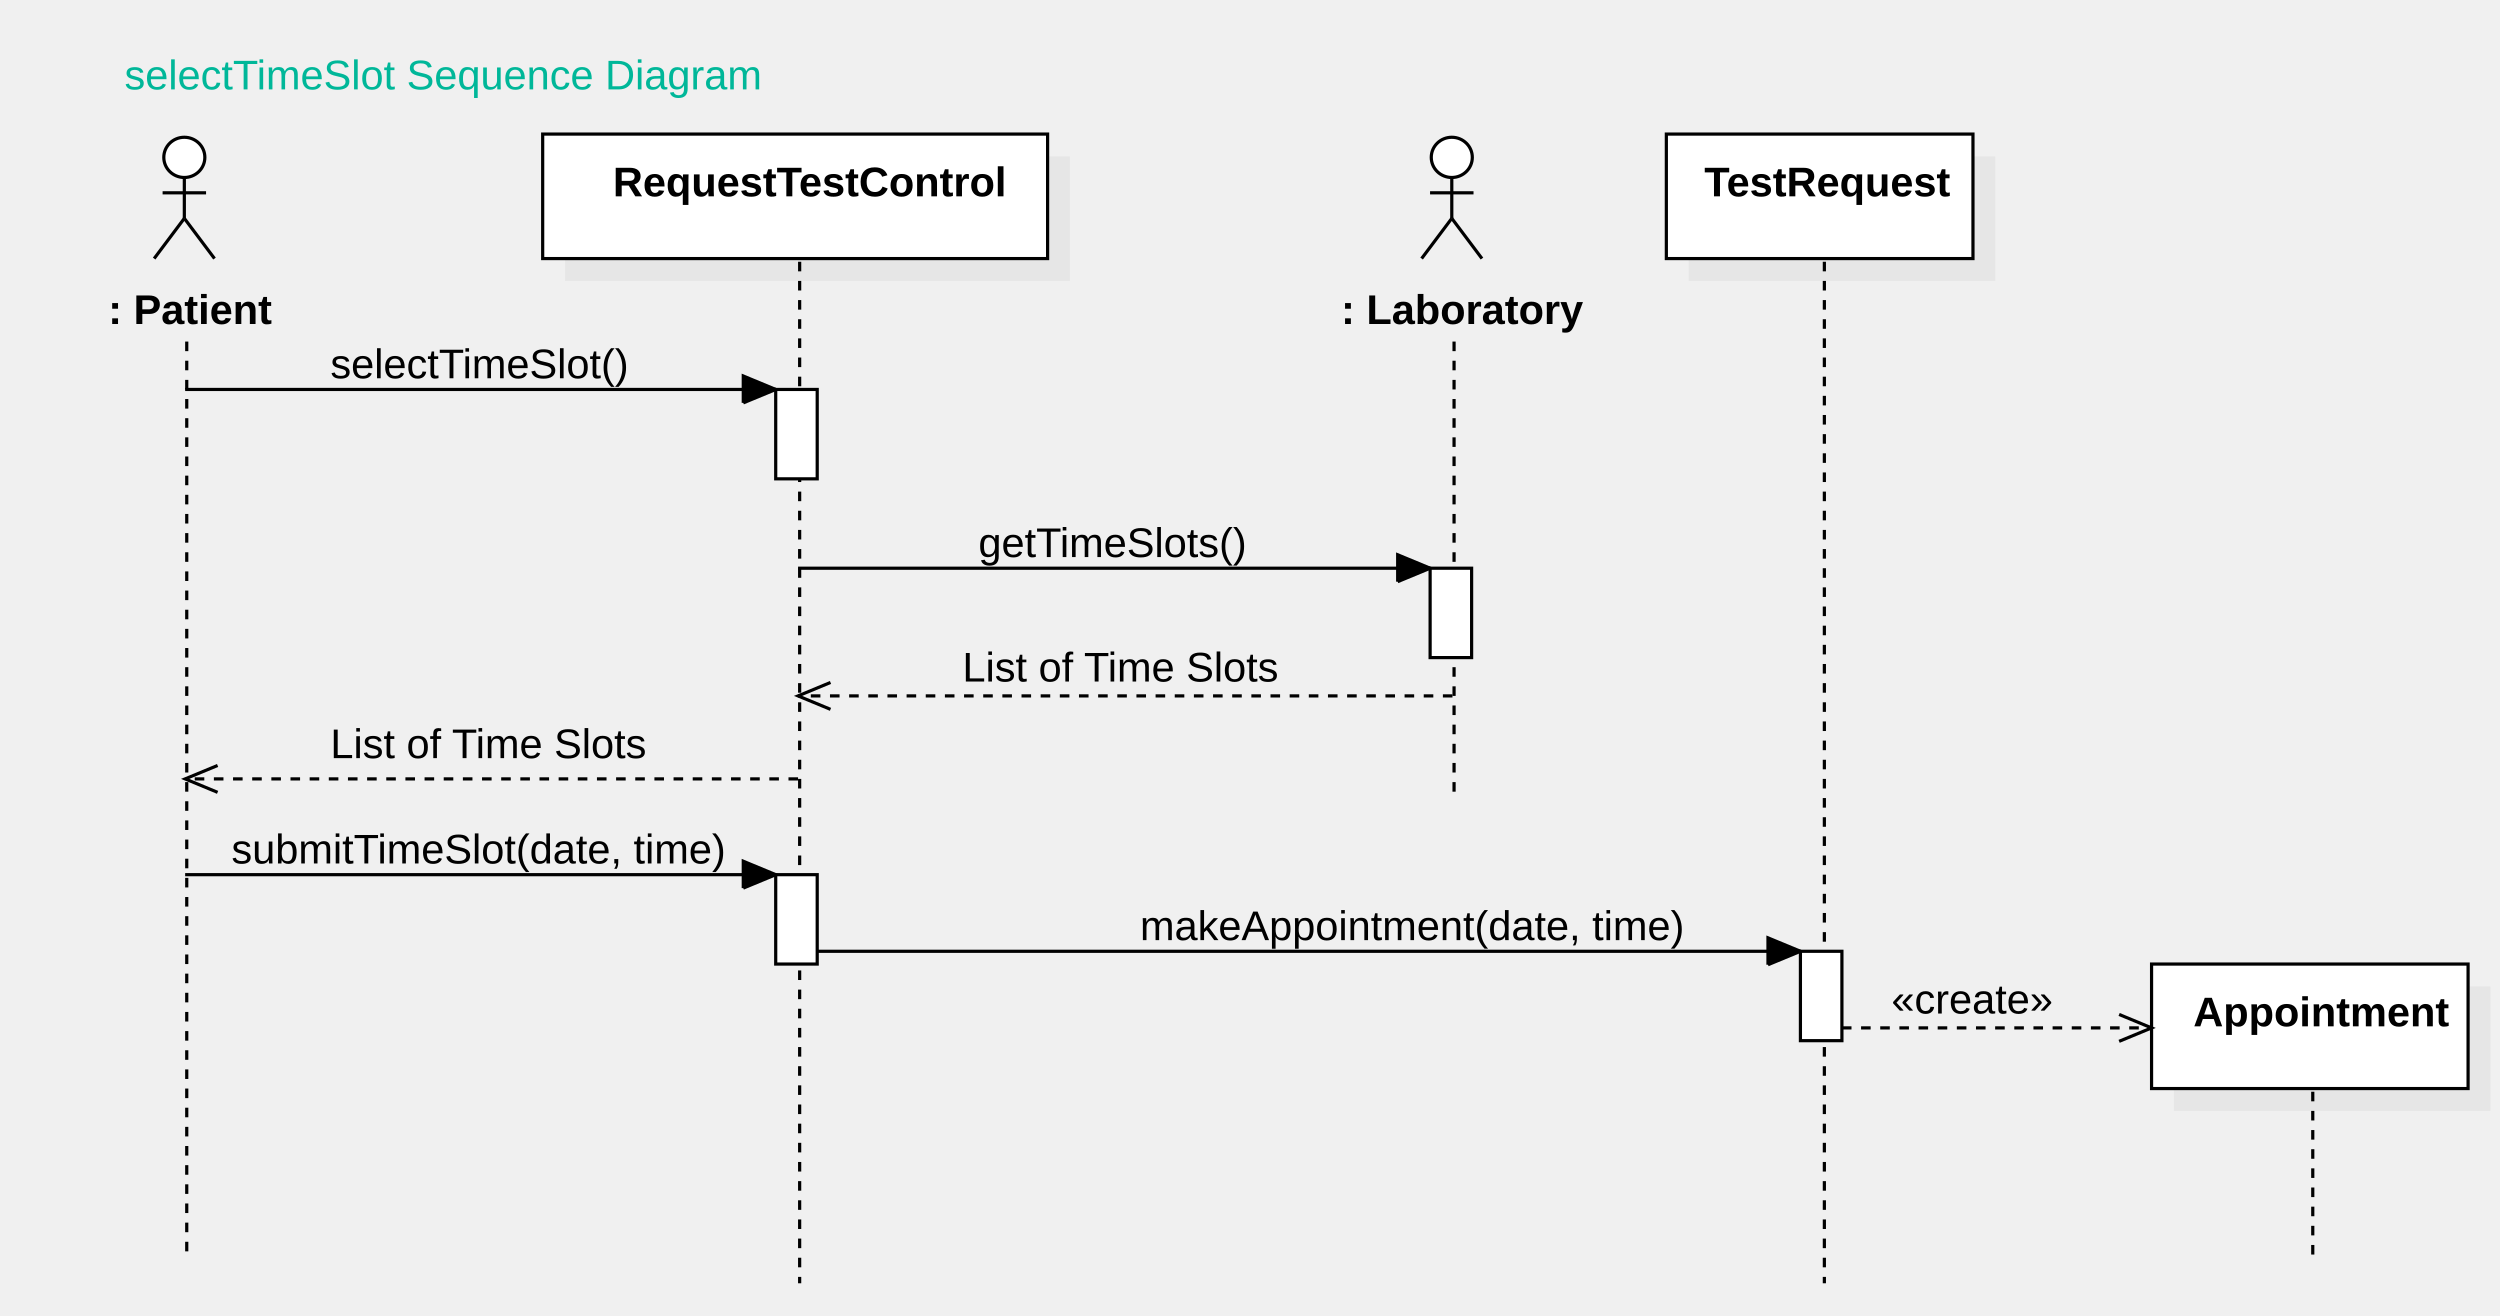
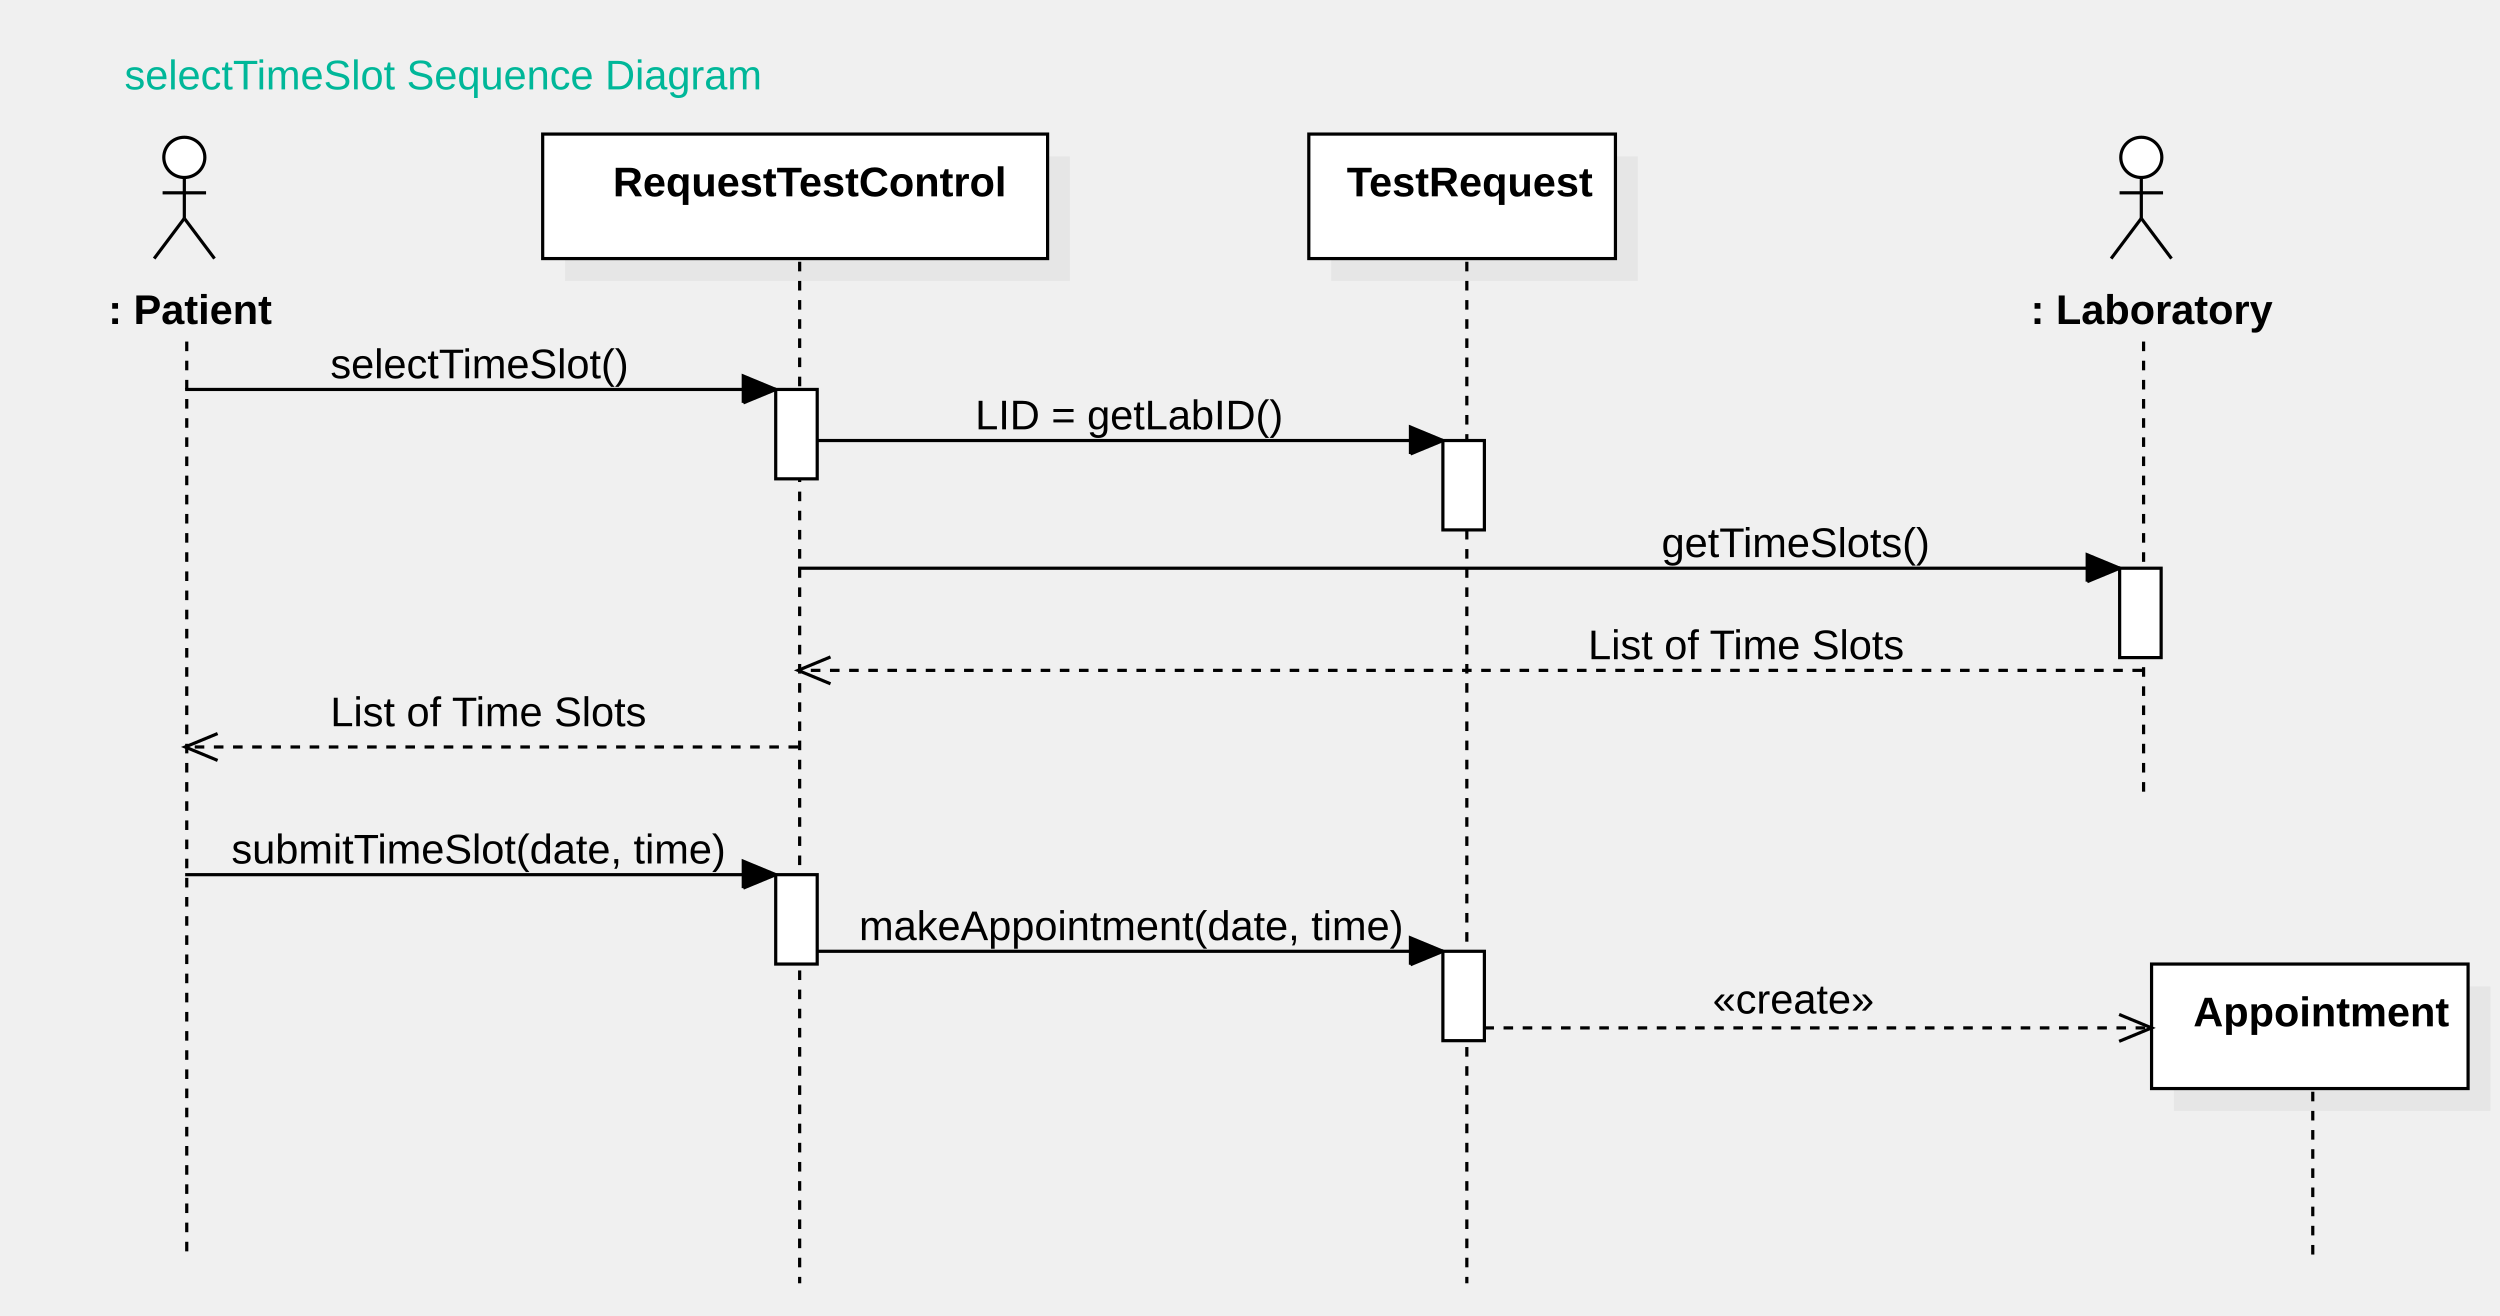
<svg xmlns="http://www.w3.org/2000/svg" version="1.1" width="783.152" height="412">
  <defs />
  <g>
    <text fill="#eeeeee" stroke="none" font-family="Arial" font-size="24px" font-style="normal" font-weight="normal" text-decoration="none" x="0" y="0" />
    <text fill="#eeeeee" stroke="none" font-family="Arial" font-size="24px" font-style="normal" font-weight="normal" text-decoration="none" x="0" y="30" />
    <text fill="#eeeeee" stroke="none" font-family="Arial" font-size="24px" font-style="normal" font-weight="normal" text-decoration="none" x="0" y="60" />
    <text fill="#eeeeee" stroke="none" font-family="Arial" font-size="24px" font-style="normal" font-weight="normal" text-decoration="none" x="0" y="90" />
    <text fill="#eeeeee" stroke="none" font-family="Arial" font-size="24px" font-style="normal" font-weight="normal" text-decoration="none" x="0" y="120" />
    <text fill="#eeeeee" stroke="none" font-family="Arial" font-size="24px" font-style="normal" font-weight="normal" text-decoration="none" x="0" y="150" />
    <text fill="#eeeeee" stroke="none" font-family="Arial" font-size="24px" font-style="normal" font-weight="normal" text-decoration="none" x="0" y="180" />
    <text fill="#eeeeee" stroke="none" font-family="Arial" font-size="24px" font-style="normal" font-weight="normal" text-decoration="none" x="0" y="210" />
    <text fill="#eeeeee" stroke="none" font-family="Arial" font-size="24px" font-style="normal" font-weight="normal" text-decoration="none" x="0" y="240" />
    <text fill="#eeeeee" stroke="none" font-family="Arial" font-size="24px" font-style="normal" font-weight="normal" text-decoration="none" x="0" y="270" />
    <text fill="#eeeeee" stroke="none" font-family="Arial" font-size="24px" font-style="normal" font-weight="normal" text-decoration="none" x="0" y="300" />
    <text fill="#eeeeee" stroke="none" font-family="Arial" font-size="24px" font-style="normal" font-weight="normal" text-decoration="none" x="0" y="330" />
    <text fill="#eeeeee" stroke="none" font-family="Arial" font-size="24px" font-style="normal" font-weight="normal" text-decoration="none" x="0" y="360" />
    <text fill="#eeeeee" stroke="none" font-family="Arial" font-size="24px" font-style="normal" font-weight="normal" text-decoration="none" x="0" y="390" />
    <text fill="#eeeeee" stroke="none" font-family="Arial" font-size="24px" font-style="normal" font-weight="normal" text-decoration="none" x="200" y="0" />
    <text fill="#eeeeee" stroke="none" font-family="Arial" font-size="24px" font-style="normal" font-weight="normal" text-decoration="none" x="200" y="30" />
    <text fill="#eeeeee" stroke="none" font-family="Arial" font-size="24px" font-style="normal" font-weight="normal" text-decoration="none" x="200" y="60" />
    <text fill="#eeeeee" stroke="none" font-family="Arial" font-size="24px" font-style="normal" font-weight="normal" text-decoration="none" x="200" y="90" />
    <text fill="#eeeeee" stroke="none" font-family="Arial" font-size="24px" font-style="normal" font-weight="normal" text-decoration="none" x="200" y="120" />
    <text fill="#eeeeee" stroke="none" font-family="Arial" font-size="24px" font-style="normal" font-weight="normal" text-decoration="none" x="200" y="150" />
    <text fill="#eeeeee" stroke="none" font-family="Arial" font-size="24px" font-style="normal" font-weight="normal" text-decoration="none" x="200" y="180" />
    <text fill="#eeeeee" stroke="none" font-family="Arial" font-size="24px" font-style="normal" font-weight="normal" text-decoration="none" x="200" y="210" />
    <text fill="#eeeeee" stroke="none" font-family="Arial" font-size="24px" font-style="normal" font-weight="normal" text-decoration="none" x="200" y="240" />
    <text fill="#eeeeee" stroke="none" font-family="Arial" font-size="24px" font-style="normal" font-weight="normal" text-decoration="none" x="200" y="270" />
    <text fill="#eeeeee" stroke="none" font-family="Arial" font-size="24px" font-style="normal" font-weight="normal" text-decoration="none" x="200" y="300" />
    <text fill="#eeeeee" stroke="none" font-family="Arial" font-size="24px" font-style="normal" font-weight="normal" text-decoration="none" x="200" y="330" />
    <text fill="#eeeeee" stroke="none" font-family="Arial" font-size="24px" font-style="normal" font-weight="normal" text-decoration="none" x="200" y="360" />
    <text fill="#eeeeee" stroke="none" font-family="Arial" font-size="24px" font-style="normal" font-weight="normal" text-decoration="none" x="200" y="390" />
    <text fill="#eeeeee" stroke="none" font-family="Arial" font-size="24px" font-style="normal" font-weight="normal" text-decoration="none" x="400" y="0" />
    <text fill="#eeeeee" stroke="none" font-family="Arial" font-size="24px" font-style="normal" font-weight="normal" text-decoration="none" x="400" y="30" />
    <text fill="#eeeeee" stroke="none" font-family="Arial" font-size="24px" font-style="normal" font-weight="normal" text-decoration="none" x="400" y="60" />
    <text fill="#eeeeee" stroke="none" font-family="Arial" font-size="24px" font-style="normal" font-weight="normal" text-decoration="none" x="400" y="90" />
    <text fill="#eeeeee" stroke="none" font-family="Arial" font-size="24px" font-style="normal" font-weight="normal" text-decoration="none" x="400" y="120" />
    <text fill="#eeeeee" stroke="none" font-family="Arial" font-size="24px" font-style="normal" font-weight="normal" text-decoration="none" x="400" y="150" />
    <text fill="#eeeeee" stroke="none" font-family="Arial" font-size="24px" font-style="normal" font-weight="normal" text-decoration="none" x="400" y="180" />
    <text fill="#eeeeee" stroke="none" font-family="Arial" font-size="24px" font-style="normal" font-weight="normal" text-decoration="none" x="400" y="210" />
    <text fill="#eeeeee" stroke="none" font-family="Arial" font-size="24px" font-style="normal" font-weight="normal" text-decoration="none" x="400" y="240" />
    <text fill="#eeeeee" stroke="none" font-family="Arial" font-size="24px" font-style="normal" font-weight="normal" text-decoration="none" x="400" y="270" />
    <text fill="#eeeeee" stroke="none" font-family="Arial" font-size="24px" font-style="normal" font-weight="normal" text-decoration="none" x="400" y="300" />
    <text fill="#eeeeee" stroke="none" font-family="Arial" font-size="24px" font-style="normal" font-weight="normal" text-decoration="none" x="400" y="330" />
    <text fill="#eeeeee" stroke="none" font-family="Arial" font-size="24px" font-style="normal" font-weight="normal" text-decoration="none" x="400" y="360" />
    <text fill="#eeeeee" stroke="none" font-family="Arial" font-size="24px" font-style="normal" font-weight="normal" text-decoration="none" x="400" y="390" />
    <text fill="#eeeeee" stroke="none" font-family="Arial" font-size="24px" font-style="normal" font-weight="normal" text-decoration="none" x="600" y="0" />
    <text fill="#eeeeee" stroke="none" font-family="Arial" font-size="24px" font-style="normal" font-weight="normal" text-decoration="none" x="600" y="30" />
    <text fill="#eeeeee" stroke="none" font-family="Arial" font-size="24px" font-style="normal" font-weight="normal" text-decoration="none" x="600" y="60" />
    <text fill="#eeeeee" stroke="none" font-family="Arial" font-size="24px" font-style="normal" font-weight="normal" text-decoration="none" x="600" y="90" />
    <text fill="#eeeeee" stroke="none" font-family="Arial" font-size="24px" font-style="normal" font-weight="normal" text-decoration="none" x="600" y="120" />
    <text fill="#eeeeee" stroke="none" font-family="Arial" font-size="24px" font-style="normal" font-weight="normal" text-decoration="none" x="600" y="150" />
    <text fill="#eeeeee" stroke="none" font-family="Arial" font-size="24px" font-style="normal" font-weight="normal" text-decoration="none" x="600" y="180" />
    <text fill="#eeeeee" stroke="none" font-family="Arial" font-size="24px" font-style="normal" font-weight="normal" text-decoration="none" x="600" y="210" />
    <text fill="#eeeeee" stroke="none" font-family="Arial" font-size="24px" font-style="normal" font-weight="normal" text-decoration="none" x="600" y="240" />
    <text fill="#eeeeee" stroke="none" font-family="Arial" font-size="24px" font-style="normal" font-weight="normal" text-decoration="none" x="600" y="270" />
    <text fill="#eeeeee" stroke="none" font-family="Arial" font-size="24px" font-style="normal" font-weight="normal" text-decoration="none" x="600" y="300" />
    <text fill="#eeeeee" stroke="none" font-family="Arial" font-size="24px" font-style="normal" font-weight="normal" text-decoration="none" x="600" y="330" />
    <text fill="#eeeeee" stroke="none" font-family="Arial" font-size="24px" font-style="normal" font-weight="normal" text-decoration="none" x="600" y="360" />
    <text fill="#eeeeee" stroke="none" font-family="Arial" font-size="24px" font-style="normal" font-weight="normal" text-decoration="none" x="600" y="390" />
    <g transform="translate(-190,2) scale(1,1)">
      <path fill="#ffffff" stroke="none" d="M 241.314 47.3 C 241.314 43.821 244.193 41 247.743 41 C 251.294 41 254.172 43.821 254.172 47.3 C 254.172 50.779 251.294 53.6 247.743 53.6 C 244.193 53.6 241.314 50.779 241.314 47.3 Z" />
    </g>
    <g transform="translate(-190,2) scale(1,1)">
      <path fill="none" stroke="#000000" d="M 241.314 47.3 C 241.314 43.821 244.193 41 247.743 41 C 251.294 41 254.172 43.821 254.172 47.3 C 254.172 50.779 251.294 53.6 247.743 53.6 C 244.193 53.6 241.314 50.779 241.314 47.3 Z" stroke-miterlimit="10" />
    </g>
    <g transform="translate(-190,2) scale(1,1)">
      <path fill="none" stroke="#000000" d="M 247.743 53.6 L 247.743 66.4" stroke-miterlimit="10" />
    </g>
    <g transform="translate(-190,2) scale(1,1)">
      <path fill="none" stroke="#000000" d="M 240.936 58.4 L 254.551 58.4" stroke-miterlimit="10" />
    </g>
    <g transform="translate(-190,2) scale(1,1)">
      <path fill="none" stroke="#000000" d="M 247.743 66.4 L 238.289 79" stroke-miterlimit="10" />
    </g>
    <g transform="translate(-190,2) scale(1,1)">
      <path fill="none" stroke="#000000" d="M 247.743 66.4 L 257.198 79" stroke-miterlimit="10" />
    </g>
    <g transform="translate(-190,2) scale(1,1)">
      <g>
        <path fill="none" stroke="none" />
        <text fill="#000000" stroke="none" font-family="Arial" font-size="13px" font-style="normal" font-weight="bold" text-decoration="none" x="223.895" y="99.5">: Patient</text>
      </g>
    </g>
    <g transform="translate(-190,2) scale(1,1)">
      <path fill="none" stroke="#000000" d="M 248.5 105 L 248.5 392" stroke-miterlimit="10" stroke-dasharray="3" />
    </g>
    <g transform="translate(-190,2) scale(1,1)">
      <rect fill="#C0C0C0" stroke="none" x="367" y="47" width="158.172" height="39" opacity="0.2" />
    </g>
    <g transform="translate(-190,2) scale(1,1)">
      <rect fill="#ffffff" stroke="none" x="360" y="40" width="158.172" height="39" />
    </g>
    <g transform="translate(-190,2) scale(1,1)">
      <path fill="none" stroke="#000000" d="M 360 40 L 518.172 40 L 518.172 79 L 360 79 L 360 40 Z Z" stroke-miterlimit="10" />
    </g>
    <g transform="translate(-190,2) scale(1,1)">
      <g>
        <path fill="none" stroke="none" />
        <text fill="#000000" stroke="none" font-family="Arial" font-size="13px" font-style="normal" font-weight="bold" text-decoration="none" x="382.002" y="59.5">RequestTestControl</text>
      </g>
    </g>
    <g transform="translate(-190,2) scale(1,1)">
      <path fill="none" stroke="#000000" d="M 440.5 80 L 440.5 400" stroke-miterlimit="10" stroke-dasharray="3" />
    </g>
    <g transform="translate(-190,2) scale(1,1)">
      <rect fill="#C0C0C0" stroke="none" x="871" y="307" width="99.152" height="39" opacity="0.2" />
    </g>
    <g transform="translate(-190,2) scale(1,1)">
      <rect fill="#ffffff" stroke="none" x="864" y="300" width="99.152" height="39" />
    </g>
    <g transform="translate(-190,2) scale(1,1)">
      <path fill="none" stroke="#000000" d="M 864 300 L 963.152 300 L 963.152 339 L 864 339 L 864 300 Z Z" stroke-miterlimit="10" />
    </g>
    <g transform="translate(-190,2) scale(1,1)">
      <g>
        <path fill="none" stroke="none" />
        <text fill="#000000" stroke="none" font-family="Arial" font-size="13px" font-style="normal" font-weight="bold" text-decoration="none" x="877.08" y="319.5">Appointment</text>
      </g>
    </g>
    <g transform="translate(-190,2) scale(1,1)">
      <path fill="none" stroke="#000000" d="M 914.5 340 L 914.5 392" stroke-miterlimit="10" stroke-dasharray="3" />
    </g>
    <g transform="translate(-190,2) scale(1,1)">
-       <path fill="#ffffff" stroke="none" d="M 638.36 47.3 C 638.36 43.821 641.238 41 644.789 41 C 648.34 41 651.218 43.821 651.218 47.3 C 651.218 50.779 648.34 53.6 644.789 53.6 C 641.238 53.6 638.36 50.779 638.36 47.3 Z" />
-     </g>
-     <g transform="translate(-190,2) scale(1,1)">
-       <path fill="none" stroke="#000000" d="M 638.36 47.3 C 638.36 43.821 641.238 41 644.789 41 C 648.34 41 651.218 43.821 651.218 47.3 C 651.218 50.779 648.34 53.6 644.789 53.6 C 641.238 53.6 638.36 50.779 638.36 47.3 Z" stroke-miterlimit="10" />
-     </g>
-     <g transform="translate(-190,2) scale(1,1)">
-       <path fill="none" stroke="#000000" d="M 644.789 53.6 L 644.789 66.4" stroke-miterlimit="10" />
-     </g>
-     <g transform="translate(-190,2) scale(1,1)">
-       <path fill="none" stroke="#000000" d="M 637.982 58.4 L 651.596 58.4" stroke-miterlimit="10" />
-     </g>
-     <g transform="translate(-190,2) scale(1,1)">
-       <path fill="none" stroke="#000000" d="M 644.789 66.4 L 635.335 79" stroke-miterlimit="10" />
-     </g>
-     <g transform="translate(-190,2) scale(1,1)">
-       <path fill="none" stroke="#000000" d="M 644.789 66.4 L 654.244 79" stroke-miterlimit="10" />
-     </g>
-     <g transform="translate(-190,2) scale(1,1)">
-       <g>
-         <path fill="none" stroke="none" />
-         <text fill="#000000" stroke="none" font-family="Arial" font-size="13px" font-style="normal" font-weight="bold" text-decoration="none" x="610.102" y="99.5">: Laboratory</text>
-       </g>
-     </g>
-     <g transform="translate(-190,2) scale(1,1)">
-       <path fill="none" stroke="#000000" d="M 645.5 105 L 645.5 248" stroke-miterlimit="10" stroke-dasharray="3" />
+       <path fill="#ffffff" stroke="none" d="M 854.36 47.3 C 854.36 43.821 857.238 41 860.789 41 C 864.34 41 867.218 43.821 867.218 47.3 C 867.218 50.779 864.34 53.6 860.789 53.6 C 857.238 53.6 854.36 50.779 854.36 47.3 Z" />
+     </g>
+     <g transform="translate(-190,2) scale(1,1)">
+       <path fill="none" stroke="#000000" d="M 854.36 47.3 C 854.36 43.821 857.238 41 860.789 41 C 864.34 41 867.218 43.821 867.218 47.3 C 867.218 50.779 864.34 53.6 860.789 53.6 C 857.238 53.6 854.36 50.779 854.36 47.3 Z" stroke-miterlimit="10" />
+     </g>
+     <g transform="translate(-190,2) scale(1,1)">
+       <path fill="none" stroke="#000000" d="M 860.789 53.6 L 860.789 66.4" stroke-miterlimit="10" />
+     </g>
+     <g transform="translate(-190,2) scale(1,1)">
+       <path fill="none" stroke="#000000" d="M 853.982 58.4 L 867.596 58.4" stroke-miterlimit="10" />
+     </g>
+     <g transform="translate(-190,2) scale(1,1)">
+       <path fill="none" stroke="#000000" d="M 860.789 66.4 L 851.335 79" stroke-miterlimit="10" />
+     </g>
+     <g transform="translate(-190,2) scale(1,1)">
+       <path fill="none" stroke="#000000" d="M 860.789 66.4 L 870.244 79" stroke-miterlimit="10" />
+     </g>
+     <g transform="translate(-190,2) scale(1,1)">
+       <g>
+         <path fill="none" stroke="none" />
+         <text fill="#000000" stroke="none" font-family="Arial" font-size="13px" font-style="normal" font-weight="bold" text-decoration="none" x="826.102" y="99.5">: Laboratory</text>
+       </g>
+     </g>
+     <g transform="translate(-190,2) scale(1,1)">
+       <path fill="none" stroke="#000000" d="M 861.5 105 L 861.5 248" stroke-miterlimit="10" stroke-dasharray="3" />
    </g>
    <g transform="translate(-190,2) scale(1,1)">
      <g>
        <path fill="none" stroke="none" />
        <text fill="#00b799" stroke="none" font-family="Arial" font-size="13px" font-style="normal" font-weight="normal" text-decoration="none" x="229" y="26">selectTimeSlot Sequence Diagram</text>
      </g>
    </g>
    <g transform="translate(-190,2) scale(1,1)">
-       <rect fill="#C0C0C0" stroke="none" x="719" y="47" width="96.054" height="39" opacity="0.2" />
-     </g>
-     <g transform="translate(-190,2) scale(1,1)">
-       <rect fill="#ffffff" stroke="none" x="712" y="40" width="96.054" height="39" />
-     </g>
-     <g transform="translate(-190,2) scale(1,1)">
-       <path fill="none" stroke="#000000" d="M 712 40 L 808.054 40 L 808.054 79 L 712 79 L 712 40 Z Z" stroke-miterlimit="10" />
-     </g>
-     <g transform="translate(-190,2) scale(1,1)">
-       <g>
-         <path fill="none" stroke="none" />
-         <text fill="#000000" stroke="none" font-family="Arial" font-size="13px" font-style="normal" font-weight="bold" text-decoration="none" x="723.896" y="59.5">TestRequest</text>
-       </g>
-     </g>
-     <g transform="translate(-190,2) scale(1,1)">
-       <path fill="none" stroke="#000000" d="M 761.5 80 L 761.5 400" stroke-miterlimit="10" stroke-dasharray="3" />
+       <rect fill="#C0C0C0" stroke="none" x="607" y="47" width="96.054" height="39" opacity="0.2" />
+     </g>
+     <g transform="translate(-190,2) scale(1,1)">
+       <rect fill="#ffffff" stroke="none" x="600" y="40" width="96.054" height="39" />
+     </g>
+     <g transform="translate(-190,2) scale(1,1)">
+       <path fill="none" stroke="#000000" d="M 600 40 L 696.054 40 L 696.054 79 L 600 79 L 600 40 Z Z" stroke-miterlimit="10" />
+     </g>
+     <g transform="translate(-190,2) scale(1,1)">
+       <g>
+         <path fill="none" stroke="none" />
+         <text fill="#000000" stroke="none" font-family="Arial" font-size="13px" font-style="normal" font-weight="bold" text-decoration="none" x="611.896" y="59.5">TestRequest</text>
+       </g>
+     </g>
+     <g transform="translate(-190,2) scale(1,1)">
+       <path fill="none" stroke="#000000" d="M 649.5 80 L 649.5 400" stroke-miterlimit="10" stroke-dasharray="3" />
    </g>
    <g transform="translate(-190,2) scale(1,1)">
      <path fill="none" stroke="#000000" d="M 248 120 L 433 120" stroke-miterlimit="10" />
    </g>
    <g transform="translate(-190,2) scale(1,1)">
      <path fill="#000000" stroke="none" d="M 422.837 124.21 L 433 120 L 422.837 115.79" />
    </g>
    <g transform="translate(-190,2) scale(1,1)">
      <path fill="none" stroke="#000000" d="M 422.837 124.21 L 433 120 L 422.837 115.79 L 422.837 124.21" stroke-miterlimit="10" />
    </g>
    <g transform="translate(-190,2) scale(1,1)">
      <g>
        <path fill="none" stroke="none" />
        <text fill="#000000" stroke="none" font-family="Arial" font-size="13px" font-style="normal" font-weight="normal" text-decoration="none" x="293.5" y="116.5">selectTimeSlot()</text>
      </g>
    </g>
    <g transform="translate(-190,2) scale(1,1)">
      <rect fill="#ffffff" stroke="none" x="433" y="120" width="13" height="28" />
    </g>
    <g transform="translate(-190,2) scale(1,1)">
      <path fill="none" stroke="#000000" d="M 433 120 L 446 120 L 446 148 L 433 148 L 433 120 Z Z" stroke-miterlimit="10" />
    </g>
    <g transform="translate(-190,2) scale(1,1)">
-       <path fill="none" stroke="#000000" d="M 440 176 L 638 176" stroke-miterlimit="10" />
-     </g>
-     <g transform="translate(-190,2) scale(1,1)">
-       <path fill="#000000" stroke="none" d="M 627.837 180.21 L 638 176 L 627.837 171.79" />
-     </g>
-     <g transform="translate(-190,2) scale(1,1)">
-       <path fill="none" stroke="#000000" d="M 627.837 180.21 L 638 176 L 627.837 171.79 L 627.837 180.21" stroke-miterlimit="10" />
-     </g>
-     <g transform="translate(-190,2) scale(1,1)">
-       <g>
-         <path fill="none" stroke="none" />
-         <text fill="#000000" stroke="none" font-family="Arial" font-size="13px" font-style="normal" font-weight="normal" text-decoration="none" x="496.5" y="172.5">getTimeSlots()</text>
-       </g>
-     </g>
-     <g transform="translate(-190,2) scale(1,1)">
-       <rect fill="#ffffff" stroke="none" x="638" y="176" width="13" height="28" />
-     </g>
-     <g transform="translate(-190,2) scale(1,1)">
-       <path fill="none" stroke="#000000" d="M 638 176 L 651 176 L 651 204 L 638 204 L 638 176 Z Z" stroke-miterlimit="10" />
-     </g>
-     <g transform="translate(-190,2) scale(1,1)">
-       <path fill="none" stroke="#000000" d="M 645 216 L 440 216" stroke-miterlimit="10" stroke-dasharray="3" />
-     </g>
-     <g transform="translate(-190,2) scale(1,1)">
-       <path fill="none" stroke="#000000" d="M 450.163 211.79 L 440 216 L 450.163 220.21" stroke-miterlimit="10" />
-     </g>
-     <g transform="translate(-190,2) scale(1,1)">
-       <g>
-         <path fill="none" stroke="none" />
-         <text fill="#000000" stroke="none" font-family="Arial" font-size="13px" font-style="normal" font-weight="normal" text-decoration="none" x="491.5" y="211.5">List of Time Slots</text>
-       </g>
-     </g>
-     <g transform="translate(-190,2) scale(1,1)">
-       <path fill="none" stroke="#000000" d="M 440 242 L 248 242" stroke-miterlimit="10" stroke-dasharray="3" />
-     </g>
-     <g transform="translate(-190,2) scale(1,1)">
-       <path fill="none" stroke="#000000" d="M 258.163 237.79 L 248 242 L 258.163 246.21" stroke-miterlimit="10" />
-     </g>
-     <g transform="translate(-190,2) scale(1,1)">
-       <g>
-         <path fill="none" stroke="none" />
-         <text fill="#000000" stroke="none" font-family="Arial" font-size="13px" font-style="normal" font-weight="normal" text-decoration="none" x="293.5" y="235.5">List of Time Slots</text>
+       <path fill="none" stroke="#000000" d="M 446 136 L 642 136" stroke-miterlimit="10" />
+     </g>
+     <g transform="translate(-190,2) scale(1,1)">
+       <path fill="#000000" stroke="none" d="M 631.837 140.21 L 642 136 L 631.837 131.79" />
+     </g>
+     <g transform="translate(-190,2) scale(1,1)">
+       <path fill="none" stroke="#000000" d="M 631.837 140.21 L 642 136 L 631.837 131.79 L 631.837 140.21" stroke-miterlimit="10" />
+     </g>
+     <g transform="translate(-190,2) scale(1,1)">
+       <g>
+         <path fill="none" stroke="none" />
+         <text fill="#000000" stroke="none" font-family="Arial" font-size="13px" font-style="normal" font-weight="normal" text-decoration="none" x="495.5" y="132.5">LID = getLabID()</text>
+       </g>
+     </g>
+     <g transform="translate(-190,2) scale(1,1)">
+       <rect fill="#ffffff" stroke="none" x="642" y="136" width="13" height="28" />
+     </g>
+     <g transform="translate(-190,2) scale(1,1)">
+       <path fill="none" stroke="#000000" d="M 642 136 L 655 136 L 655 164 L 642 164 L 642 136 Z Z" stroke-miterlimit="10" />
+     </g>
+     <g transform="translate(-190,2) scale(1,1)">
+       <path fill="none" stroke="#000000" d="M 440 176 L 854 176" stroke-miterlimit="10" />
+     </g>
+     <g transform="translate(-190,2) scale(1,1)">
+       <path fill="#000000" stroke="none" d="M 843.837 180.21 L 854 176 L 843.837 171.79" />
+     </g>
+     <g transform="translate(-190,2) scale(1,1)">
+       <path fill="none" stroke="#000000" d="M 843.837 180.21 L 854 176 L 843.837 171.79 L 843.837 180.21" stroke-miterlimit="10" />
+     </g>
+     <g transform="translate(-190,2) scale(1,1)">
+       <g>
+         <path fill="none" stroke="none" />
+         <text fill="#000000" stroke="none" font-family="Arial" font-size="13px" font-style="normal" font-weight="normal" text-decoration="none" x="710.5" y="172.5">getTimeSlots()</text>
+       </g>
+     </g>
+     <g transform="translate(-190,2) scale(1,1)">
+       <rect fill="#ffffff" stroke="none" x="854" y="176" width="13" height="28" />
+     </g>
+     <g transform="translate(-190,2) scale(1,1)">
+       <path fill="none" stroke="#000000" d="M 854 176 L 867 176 L 867 204 L 854 204 L 854 176 Z Z" stroke-miterlimit="10" />
+     </g>
+     <g transform="translate(-190,2) scale(1,1)">
+       <path fill="none" stroke="#000000" d="M 861 208 L 440 208" stroke-miterlimit="10" stroke-dasharray="3" />
+     </g>
+     <g transform="translate(-190,2) scale(1,1)">
+       <path fill="none" stroke="#000000" d="M 450.163 203.79 L 440 208 L 450.163 212.21" stroke-miterlimit="10" />
+     </g>
+     <g transform="translate(-190,2) scale(1,1)">
+       <g>
+         <path fill="none" stroke="none" />
+         <text fill="#000000" stroke="none" font-family="Arial" font-size="13px" font-style="normal" font-weight="normal" text-decoration="none" x="687.5" y="204.5">List of Time Slots</text>
+       </g>
+     </g>
+     <g transform="translate(-190,2) scale(1,1)">
+       <path fill="none" stroke="#000000" d="M 440 232 L 248 232" stroke-miterlimit="10" stroke-dasharray="3" />
+     </g>
+     <g transform="translate(-190,2) scale(1,1)">
+       <path fill="none" stroke="#000000" d="M 258.163 227.79 L 248 232 L 258.163 236.21" stroke-miterlimit="10" />
+     </g>
+     <g transform="translate(-190,2) scale(1,1)">
+       <g>
+         <path fill="none" stroke="none" />
+         <text fill="#000000" stroke="none" font-family="Arial" font-size="13px" font-style="normal" font-weight="normal" text-decoration="none" x="293.5" y="225.5">List of Time Slots</text>
      </g>
    </g>
    <g transform="translate(-190,2) scale(1,1)">
      <path fill="none" stroke="#000000" d="M 248 272 L 433 272" stroke-miterlimit="10" />
    </g>
    <g transform="translate(-190,2) scale(1,1)">
      <path fill="#000000" stroke="none" d="M 422.837 276.21 L 433 272 L 422.837 267.79" />
    </g>
    <g transform="translate(-190,2) scale(1,1)">
      <path fill="none" stroke="#000000" d="M 422.837 276.21 L 433 272 L 422.837 267.79 L 422.837 276.21" stroke-miterlimit="10" />
    </g>
    <g transform="translate(-190,2) scale(1,1)">
      <g>
        <path fill="none" stroke="none" />
        <text fill="#000000" stroke="none" font-family="Arial" font-size="13px" font-style="normal" font-weight="normal" text-decoration="none" x="262.5" y="268.5">submitTimeSlot(date, time)</text>
      </g>
    </g>
    <g transform="translate(-190,2) scale(1,1)">
      <rect fill="#ffffff" stroke="none" x="433" y="272" width="13" height="28" />
    </g>
    <g transform="translate(-190,2) scale(1,1)">
      <path fill="none" stroke="#000000" d="M 433 272 L 446 272 L 446 300 L 433 300 L 433 272 Z Z" stroke-miterlimit="10" />
    </g>
    <g transform="translate(-190,2) scale(1,1)">
-       <path fill="none" stroke="#000000" d="M 446 296 L 754 296" stroke-miterlimit="10" />
-     </g>
-     <g transform="translate(-190,2) scale(1,1)">
-       <path fill="#000000" stroke="none" d="M 743.837 300.21 L 754 296 L 743.837 291.79" />
-     </g>
-     <g transform="translate(-190,2) scale(1,1)">
-       <path fill="none" stroke="#000000" d="M 743.837 300.21 L 754 296 L 743.837 291.79 L 743.837 300.21" stroke-miterlimit="10" />
-     </g>
-     <g transform="translate(-190,2) scale(1,1)">
-       <g>
-         <path fill="none" stroke="none" />
-         <text fill="#000000" stroke="none" font-family="Arial" font-size="13px" font-style="normal" font-weight="normal" text-decoration="none" x="547.115" y="292.5">makeAppointment(date, time)</text>
-       </g>
-     </g>
-     <g transform="translate(-190,2) scale(1,1)">
-       <rect fill="#ffffff" stroke="none" x="754" y="296" width="13" height="28" />
-     </g>
-     <g transform="translate(-190,2) scale(1,1)">
-       <path fill="none" stroke="#000000" d="M 754 296 L 767 296 L 767 324 L 754 324 L 754 296 Z Z" stroke-miterlimit="10" />
-     </g>
-     <g transform="translate(-190,2) scale(1,1)">
-       <path fill="none" stroke="#000000" d="M 767 320 L 864 320" stroke-miterlimit="10" stroke-dasharray="3" />
+       <path fill="none" stroke="#000000" d="M 446 296 L 642 296" stroke-miterlimit="10" />
+     </g>
+     <g transform="translate(-190,2) scale(1,1)">
+       <path fill="#000000" stroke="none" d="M 631.837 300.21 L 642 296 L 631.837 291.79" />
+     </g>
+     <g transform="translate(-190,2) scale(1,1)">
+       <path fill="none" stroke="#000000" d="M 631.837 300.21 L 642 296 L 631.837 291.79 L 631.837 300.21" stroke-miterlimit="10" />
+     </g>
+     <g transform="translate(-190,2) scale(1,1)">
+       <g>
+         <path fill="none" stroke="none" />
+         <text fill="#000000" stroke="none" font-family="Arial" font-size="13px" font-style="normal" font-weight="normal" text-decoration="none" x="459.115" y="292.5">makeAppointment(date, time)</text>
+       </g>
+     </g>
+     <g transform="translate(-190,2) scale(1,1)">
+       <rect fill="#ffffff" stroke="none" x="642" y="296" width="13" height="28" />
+     </g>
+     <g transform="translate(-190,2) scale(1,1)">
+       <path fill="none" stroke="#000000" d="M 642 296 L 655 296 L 655 324 L 642 324 L 642 296 Z Z" stroke-miterlimit="10" />
+     </g>
+     <g transform="translate(-190,2) scale(1,1)">
+       <path fill="none" stroke="#000000" d="M 655 320 L 864 320" stroke-miterlimit="10" stroke-dasharray="3" />
    </g>
    <g transform="translate(-190,2) scale(1,1)">
      <path fill="none" stroke="#000000" d="M 853.837 324.21 L 864 320 L 853.837 315.79" stroke-miterlimit="10" />
    </g>
    <g transform="translate(-190,2) scale(1,1)">
      <g>
        <path fill="none" stroke="none" />
-         <text fill="#000000" stroke="none" font-family="Arial" font-size="13px" font-style="normal" font-weight="normal" text-decoration="none" x="782.5" y="315.5">«create»</text>
+         <text fill="#000000" stroke="none" font-family="Arial" font-size="13px" font-style="normal" font-weight="normal" text-decoration="none" x="726.5" y="315.5">«create»</text>
      </g>
    </g>
  </g>
</svg>
